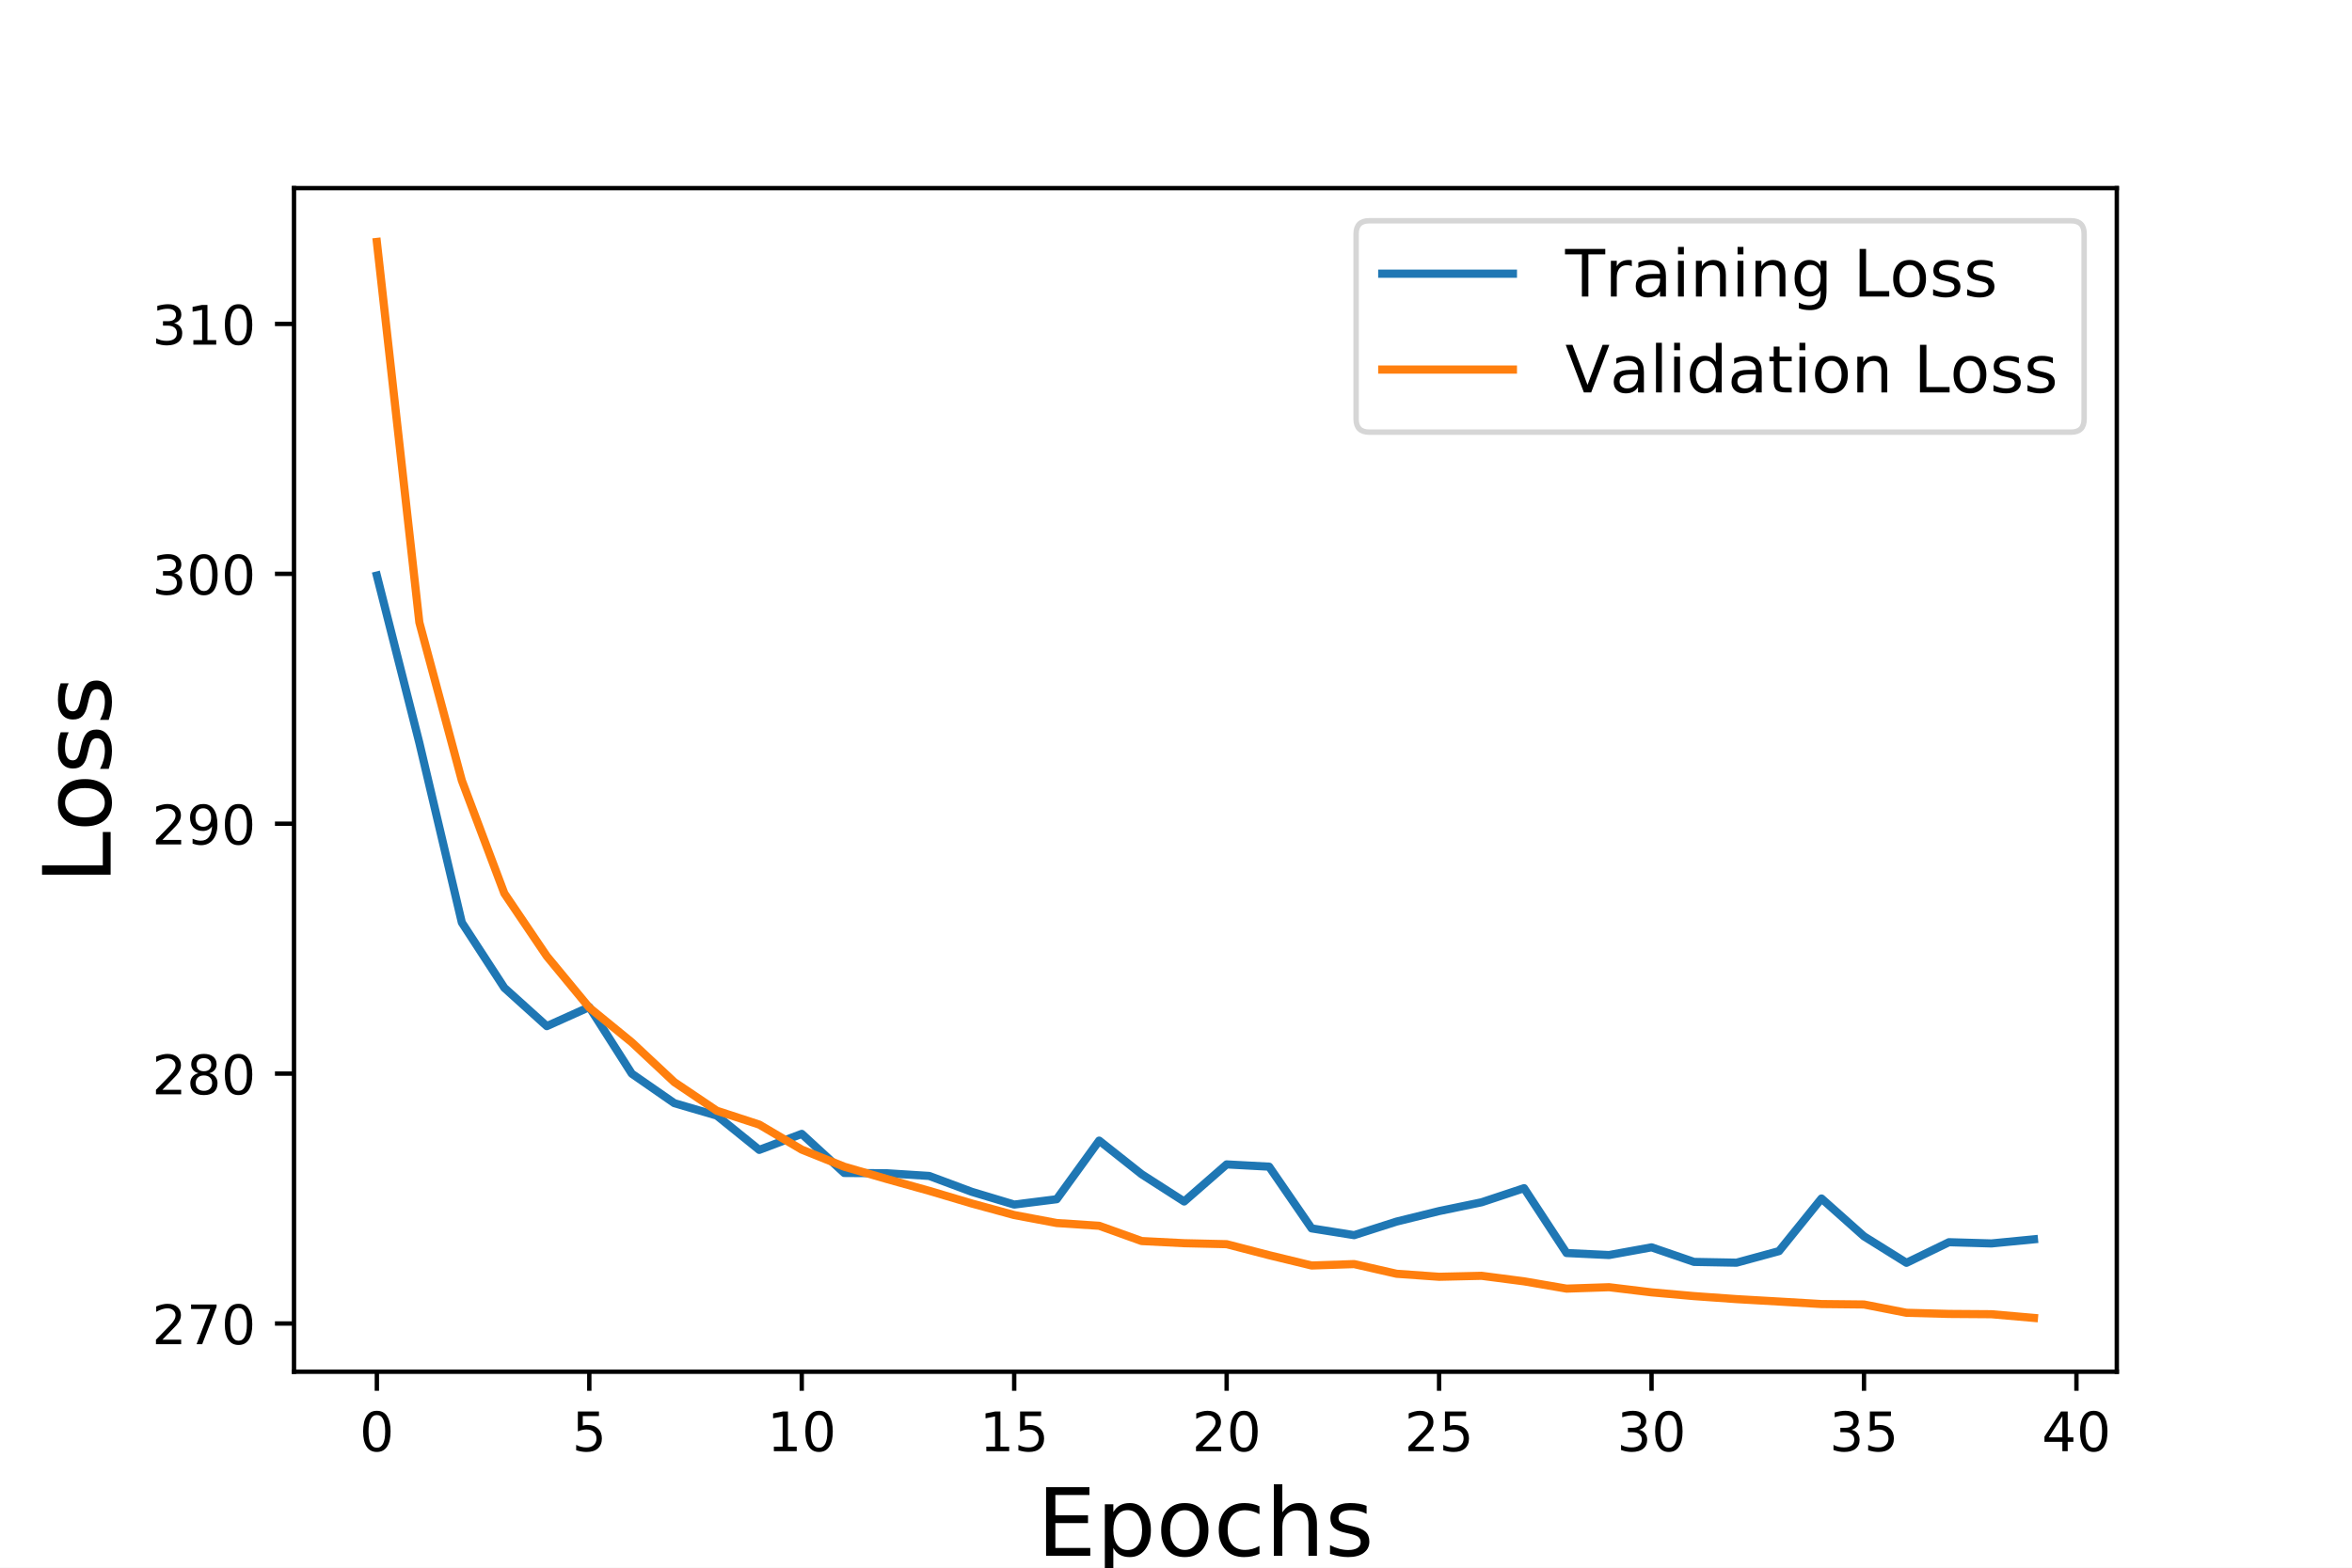
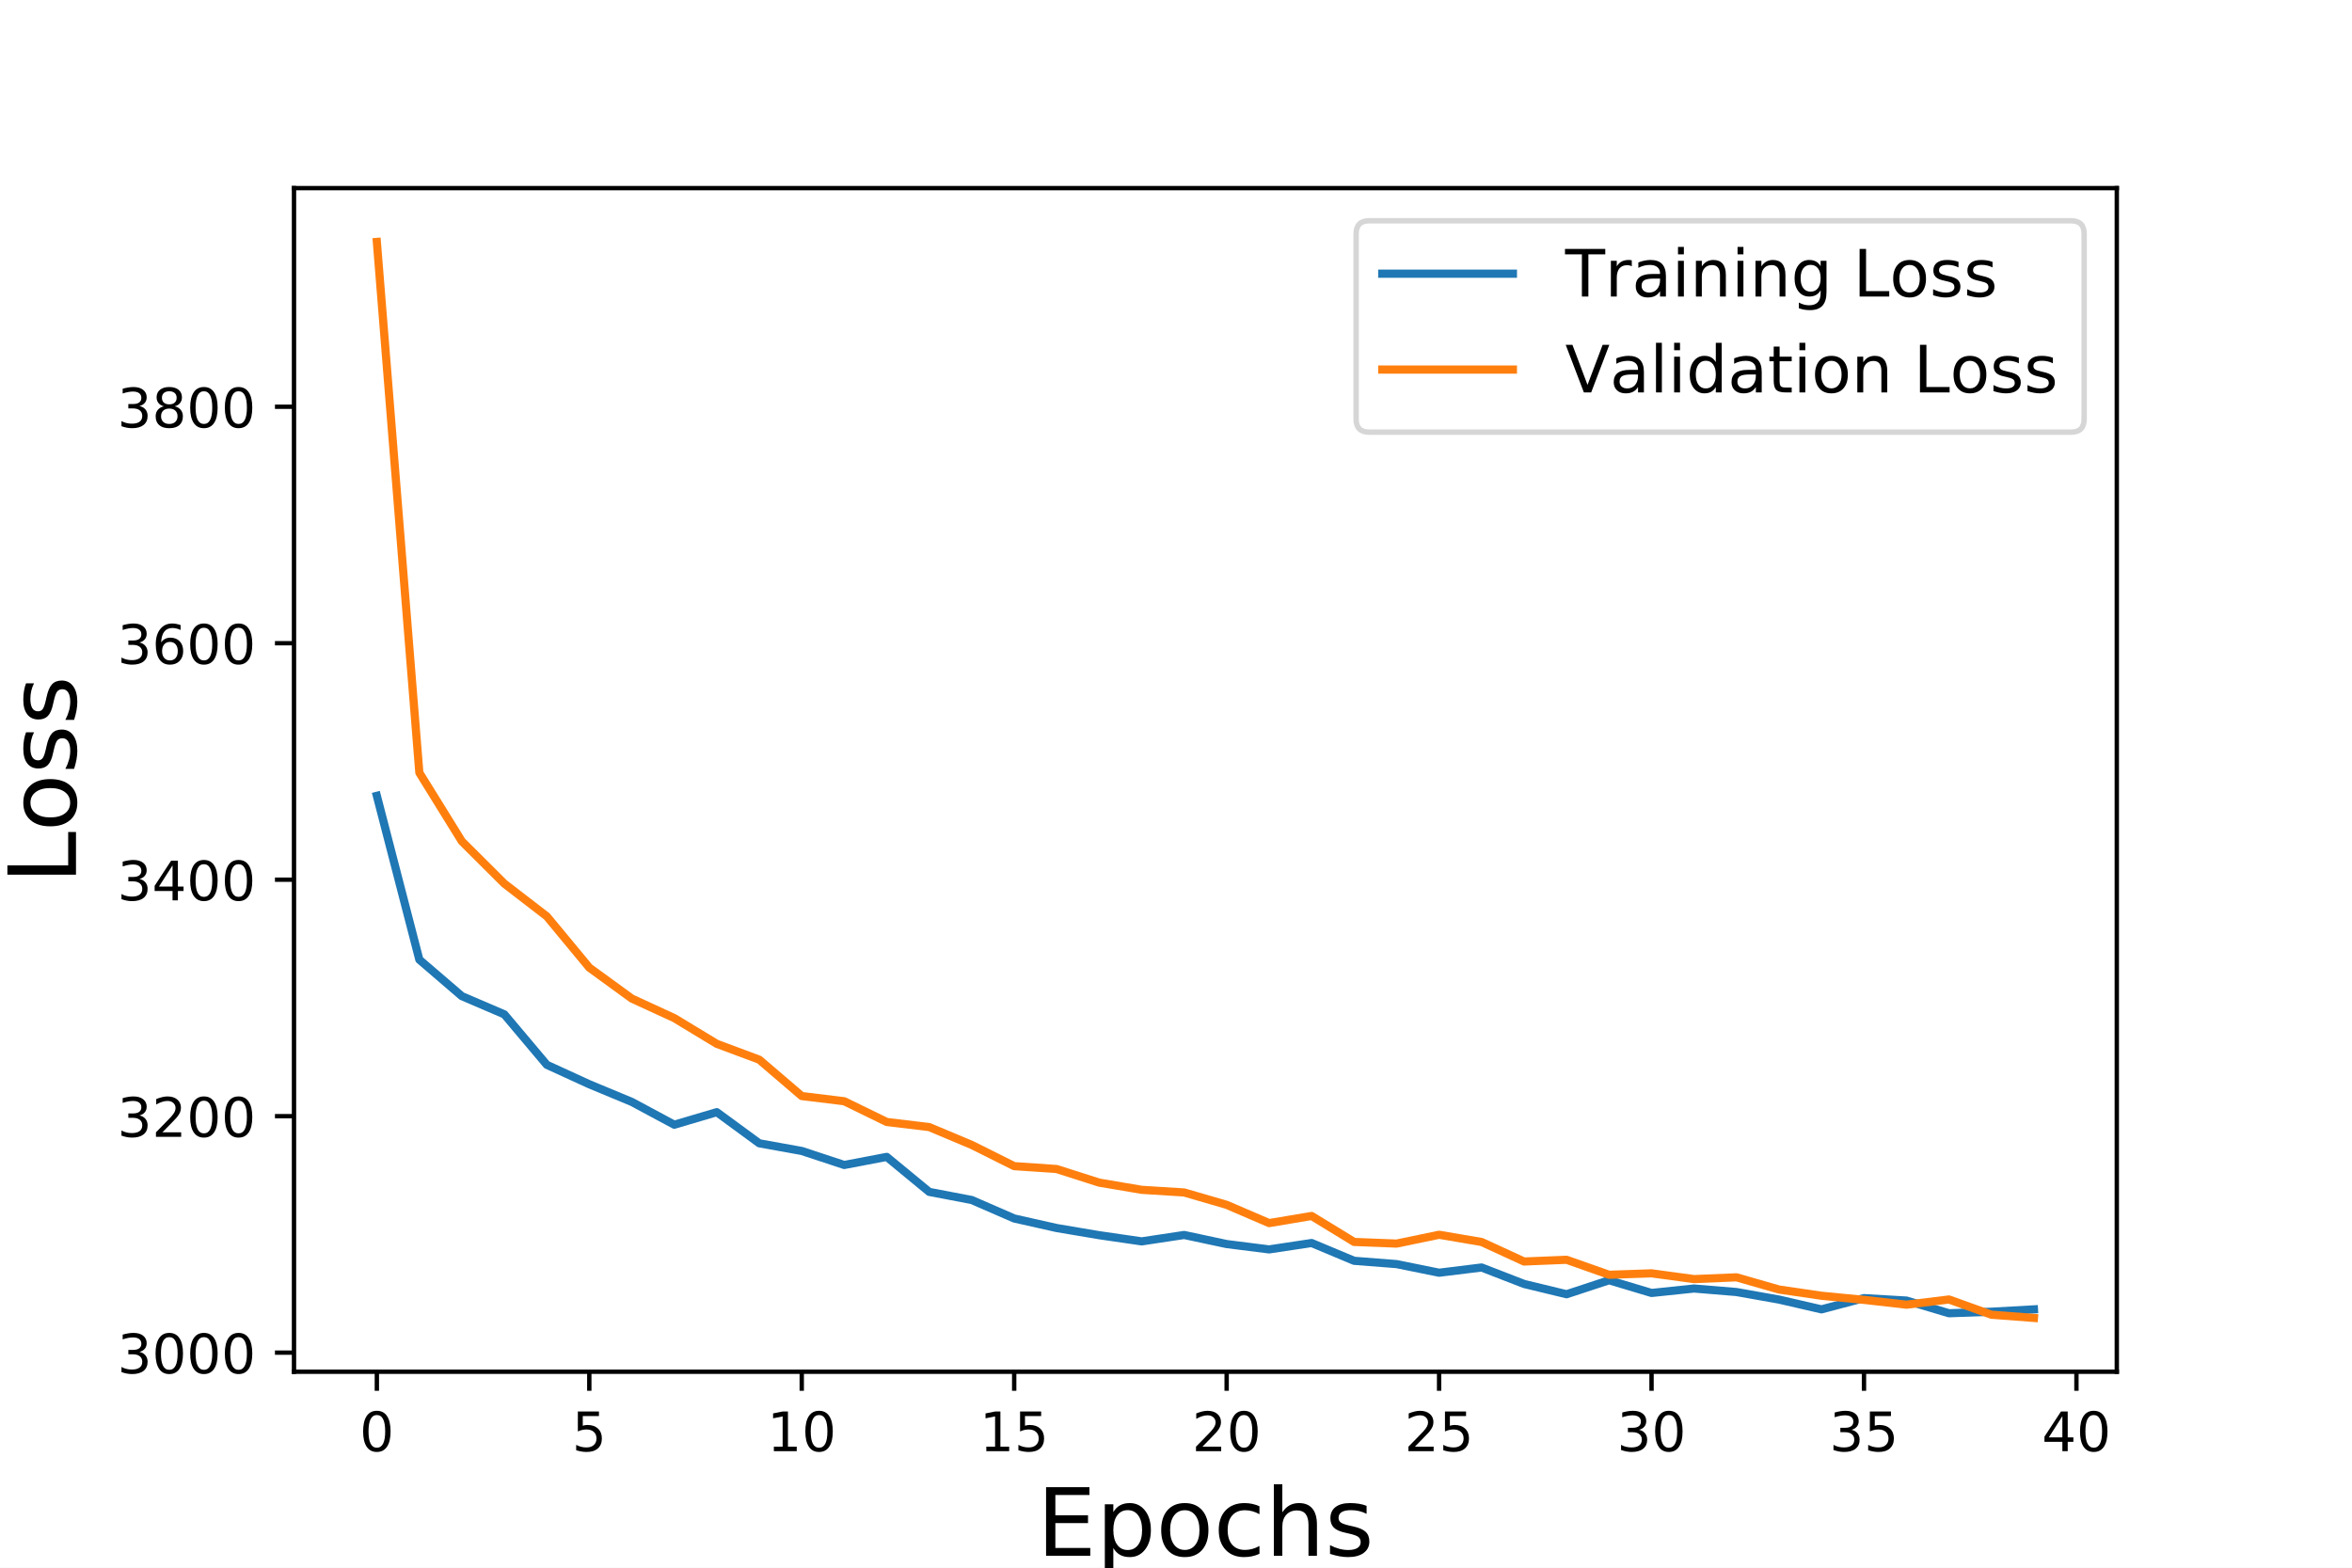
<svg xmlns="http://www.w3.org/2000/svg" xmlns:xlink="http://www.w3.org/1999/xlink" height="288pt" version="1.1" viewBox="0 0 432 288" width="432pt">
  <defs>
    <style type="text/css">
*{stroke-linecap:butt;stroke-linejoin:round;}
  </style>
  </defs>
  <g id="figure_1">
    <g id="patch_1">
      <path d="M 0 288  L 432 288  L 432 0  L 0 0  z " style="fill:#ffffff;" />
    </g>
    <g id="axes_1">
      <g id="patch_2">
        <path d="M 54 252  L 388.8 252  L 388.8 34.56  L 54 34.56  z " style="fill:#ffffff;" />
      </g>
      <g id="matplotlib.axis_1">
        <g id="xtick_1">
          <g id="line2d_1">
            <defs>
-               <path d="M 0 0  L 0 3.5  " id="ma2e6d4b0f0" style="stroke:#000000;stroke-width:0.8;" />
-             </defs>
-             <g>
-               <use style="stroke:#000000;stroke-width:0.8;" x="69.218" xlink:href="#ma2e6d4b0f0" y="252" />
+               <path d="M 0 0  L 0 3.5  " id="m8a7d06540d" style="stroke:#000000;stroke-width:0.8;" />
+             </defs>
+             <g>
+               <use style="stroke:#000000;stroke-width:0.8;" x="69.218" xlink:href="#m8a7d06540d" y="252" />
            </g>
          </g>
          <g id="text_1">
            <defs>
              <path d="M 31.781 66.406  Q 24.172 66.406 20.328 58.906  Q 16.5 51.422 16.5 36.375  Q 16.5 21.391 20.328 13.891  Q 24.172 6.391 31.781 6.391  Q 39.453 6.391 43.281 13.891  Q 47.125 21.391 47.125 36.375  Q 47.125 51.422 43.281 58.906  Q 39.453 66.406 31.781 66.406  z M 31.781 74.219  Q 44.047 74.219 50.516 64.516  Q 56.984 54.828 56.984 36.375  Q 56.984 17.969 50.516 8.266  Q 44.047 -1.422 31.781 -1.422  Q 19.531 -1.422 13.062 8.266  Q 6.594 17.969 6.594 36.375  Q 6.594 54.828 13.062 64.516  Q 19.531 74.219 31.781 74.219  z " id="DejaVuSans-48" />
            </defs>
            <g transform="translate(66.03693 266.5984)scale(0.1 -0.1)">
              <use xlink:href="#DejaVuSans-48" />
            </g>
          </g>
        </g>
        <g id="xtick_2">
          <g id="line2d_2">
            <g>
-               <use style="stroke:#000000;stroke-width:0.8;" x="108.239" xlink:href="#ma2e6d4b0f0" y="252" />
+               <use style="stroke:#000000;stroke-width:0.8;" x="108.239" xlink:href="#m8a7d06540d" y="252" />
            </g>
          </g>
          <g id="text_2">
            <defs>
              <path d="M 10.797 72.906  L 49.516 72.906  L 49.516 64.594  L 19.828 64.594  L 19.828 46.734  Q 21.969 47.469 24.109 47.828  Q 26.266 48.188 28.422 48.188  Q 40.625 48.188 47.75 41.5  Q 54.891 34.812 54.891 23.391  Q 54.891 11.625 47.562 5.094  Q 40.234 -1.422 26.906 -1.422  Q 22.312 -1.422 17.547 -0.641  Q 12.797 0.141 7.719 1.703  L 7.719 11.625  Q 12.109 9.234 16.797 8.062  Q 21.484 6.891 26.703 6.891  Q 35.156 6.891 40.078 11.328  Q 45.016 15.766 45.016 23.391  Q 45.016 31 40.078 35.438  Q 35.156 39.891 26.703 39.891  Q 22.75 39.891 18.812 39.016  Q 14.891 38.141 10.797 36.281  z " id="DejaVuSans-53" />
            </defs>
            <g transform="translate(105.0579 266.5984)scale(0.1 -0.1)">
              <use xlink:href="#DejaVuSans-53" />
            </g>
          </g>
        </g>
        <g id="xtick_3">
          <g id="line2d_3">
            <g>
-               <use style="stroke:#000000;stroke-width:0.8;" x="147.26" xlink:href="#ma2e6d4b0f0" y="252" />
+               <use style="stroke:#000000;stroke-width:0.8;" x="147.26" xlink:href="#m8a7d06540d" y="252" />
            </g>
          </g>
          <g id="text_3">
            <defs>
              <path d="M 12.406 8.297  L 28.516 8.297  L 28.516 63.922  L 10.984 60.406  L 10.984 69.391  L 28.422 72.906  L 38.281 72.906  L 38.281 8.297  L 54.391 8.297  L 54.391 0  L 12.406 0  z " id="DejaVuSans-49" />
            </defs>
            <g transform="translate(140.8976 266.5984)scale(0.1 -0.1)">
              <use xlink:href="#DejaVuSans-49" />
              <use x="63.623" xlink:href="#DejaVuSans-48" />
            </g>
          </g>
        </g>
        <g id="xtick_4">
          <g id="line2d_4">
            <g>
-               <use style="stroke:#000000;stroke-width:0.8;" x="186.281" xlink:href="#ma2e6d4b0f0" y="252" />
+               <use style="stroke:#000000;stroke-width:0.8;" x="186.281" xlink:href="#m8a7d06540d" y="252" />
            </g>
          </g>
          <g id="text_4">
            <g transform="translate(179.9186 266.5984)scale(0.1 -0.1)">
              <use xlink:href="#DejaVuSans-49" />
              <use x="63.623" xlink:href="#DejaVuSans-53" />
            </g>
          </g>
        </g>
        <g id="xtick_5">
          <g id="line2d_5">
            <g>
-               <use style="stroke:#000000;stroke-width:0.8;" x="225.302" xlink:href="#ma2e6d4b0f0" y="252" />
+               <use style="stroke:#000000;stroke-width:0.8;" x="225.302" xlink:href="#m8a7d06540d" y="252" />
            </g>
          </g>
          <g id="text_5">
            <defs>
              <path d="M 19.188 8.297  L 53.609 8.297  L 53.609 0  L 7.328 0  L 7.328 8.297  Q 12.938 14.109 22.625 23.891  Q 32.328 33.688 34.812 36.531  Q 39.547 41.844 41.422 45.531  Q 43.312 49.219 43.312 52.781  Q 43.312 58.594 39.234 62.25  Q 35.156 65.922 28.609 65.922  Q 23.969 65.922 18.812 64.312  Q 13.672 62.703 7.812 59.422  L 7.812 69.391  Q 13.766 71.781 18.938 73  Q 24.125 74.219 28.422 74.219  Q 39.75 74.219 46.484 68.547  Q 53.219 62.891 53.219 53.422  Q 53.219 48.922 51.531 44.891  Q 49.859 40.875 45.406 35.406  Q 44.188 33.984 37.641 27.219  Q 31.109 20.453 19.188 8.297  z " id="DejaVuSans-50" />
            </defs>
            <g transform="translate(218.9396 266.5984)scale(0.1 -0.1)">
              <use xlink:href="#DejaVuSans-50" />
              <use x="63.623" xlink:href="#DejaVuSans-48" />
            </g>
          </g>
        </g>
        <g id="xtick_6">
          <g id="line2d_6">
            <g>
-               <use style="stroke:#000000;stroke-width:0.8;" x="264.323" xlink:href="#ma2e6d4b0f0" y="252" />
+               <use style="stroke:#000000;stroke-width:0.8;" x="264.323" xlink:href="#m8a7d06540d" y="252" />
            </g>
          </g>
          <g id="text_6">
            <g transform="translate(257.9606 266.5984)scale(0.1 -0.1)">
              <use xlink:href="#DejaVuSans-50" />
              <use x="63.623" xlink:href="#DejaVuSans-53" />
            </g>
          </g>
        </g>
        <g id="xtick_7">
          <g id="line2d_7">
            <g>
-               <use style="stroke:#000000;stroke-width:0.8;" x="303.344" xlink:href="#ma2e6d4b0f0" y="252" />
+               <use style="stroke:#000000;stroke-width:0.8;" x="303.344" xlink:href="#m8a7d06540d" y="252" />
            </g>
          </g>
          <g id="text_7">
            <defs>
              <path d="M 40.578 39.312  Q 47.656 37.797 51.625 33  Q 55.609 28.219 55.609 21.188  Q 55.609 10.406 48.188 4.484  Q 40.766 -1.422 27.094 -1.422  Q 22.516 -1.422 17.656 -0.516  Q 12.797 0.391 7.625 2.203  L 7.625 11.719  Q 11.719 9.328 16.594 8.109  Q 21.484 6.891 26.812 6.891  Q 36.078 6.891 40.938 10.547  Q 45.797 14.203 45.797 21.188  Q 45.797 27.641 41.281 31.266  Q 36.766 34.906 28.719 34.906  L 20.219 34.906  L 20.219 43.016  L 29.109 43.016  Q 36.375 43.016 40.234 45.922  Q 44.094 48.828 44.094 54.297  Q 44.094 59.906 40.109 62.906  Q 36.141 65.922 28.719 65.922  Q 24.656 65.922 20.016 65.031  Q 15.375 64.156 9.812 62.312  L 9.812 71.094  Q 15.438 72.656 20.344 73.438  Q 25.25 74.219 29.594 74.219  Q 40.828 74.219 47.359 69.109  Q 53.906 64.016 53.906 55.328  Q 53.906 49.266 50.438 45.094  Q 46.969 40.922 40.578 39.312  z " id="DejaVuSans-51" />
            </defs>
            <g transform="translate(296.9816 266.5984)scale(0.1 -0.1)">
              <use xlink:href="#DejaVuSans-51" />
              <use x="63.623" xlink:href="#DejaVuSans-48" />
            </g>
          </g>
        </g>
        <g id="xtick_8">
          <g id="line2d_8">
            <g>
-               <use style="stroke:#000000;stroke-width:0.8;" x="342.365" xlink:href="#ma2e6d4b0f0" y="252" />
+               <use style="stroke:#000000;stroke-width:0.8;" x="342.365" xlink:href="#m8a7d06540d" y="252" />
            </g>
          </g>
          <g id="text_8">
            <g transform="translate(336.0025 266.5984)scale(0.1 -0.1)">
              <use xlink:href="#DejaVuSans-51" />
              <use x="63.623" xlink:href="#DejaVuSans-53" />
            </g>
          </g>
        </g>
        <g id="xtick_9">
          <g id="line2d_9">
            <g>
-               <use style="stroke:#000000;stroke-width:0.8;" x="381.386" xlink:href="#ma2e6d4b0f0" y="252" />
+               <use style="stroke:#000000;stroke-width:0.8;" x="381.386" xlink:href="#m8a7d06540d" y="252" />
            </g>
          </g>
          <g id="text_9">
            <defs>
              <path d="M 37.797 64.312  L 12.891 25.391  L 37.797 25.391  z M 35.203 72.906  L 47.609 72.906  L 47.609 25.391  L 58.016 25.391  L 58.016 17.188  L 47.609 17.188  L 47.609 0  L 37.797 0  L 37.797 17.188  L 4.891 17.188  L 4.891 26.703  z " id="DejaVuSans-52" />
            </defs>
            <g transform="translate(375.0235 266.5984)scale(0.1 -0.1)">
              <use xlink:href="#DejaVuSans-52" />
              <use x="63.623" xlink:href="#DejaVuSans-48" />
            </g>
          </g>
        </g>
        <g id="text_10">
          <defs>
            <path d="M 9.812 72.906  L 55.906 72.906  L 55.906 64.594  L 19.672 64.594  L 19.672 43.016  L 54.391 43.016  L 54.391 34.719  L 19.672 34.719  L 19.672 8.297  L 56.781 8.297  L 56.781 0  L 9.812 0  z " id="DejaVuSans-69" />
            <path d="M 18.109 8.203  L 18.109 -20.797  L 9.078 -20.797  L 9.078 54.688  L 18.109 54.688  L 18.109 46.391  Q 20.953 51.266 25.266 53.625  Q 29.594 56 35.594 56  Q 45.562 56 51.781 48.094  Q 58.016 40.188 58.016 27.297  Q 58.016 14.406 51.781 6.484  Q 45.562 -1.422 35.594 -1.422  Q 29.594 -1.422 25.266 0.953  Q 20.953 3.328 18.109 8.203  z M 48.688 27.297  Q 48.688 37.203 44.609 42.844  Q 40.531 48.484 33.406 48.484  Q 26.266 48.484 22.188 42.844  Q 18.109 37.203 18.109 27.297  Q 18.109 17.391 22.188 11.75  Q 26.266 6.109 33.406 6.109  Q 40.531 6.109 44.609 11.75  Q 48.688 17.391 48.688 27.297  z " id="DejaVuSans-112" />
            <path d="M 30.609 48.391  Q 23.391 48.391 19.188 42.75  Q 14.984 37.109 14.984 27.297  Q 14.984 17.484 19.156 11.844  Q 23.344 6.203 30.609 6.203  Q 37.797 6.203 41.984 11.859  Q 46.188 17.531 46.188 27.297  Q 46.188 37.016 41.984 42.703  Q 37.797 48.391 30.609 48.391  z M 30.609 56  Q 42.328 56 49.016 48.375  Q 55.719 40.766 55.719 27.297  Q 55.719 13.875 49.016 6.219  Q 42.328 -1.422 30.609 -1.422  Q 18.844 -1.422 12.172 6.219  Q 5.516 13.875 5.516 27.297  Q 5.516 40.766 12.172 48.375  Q 18.844 56 30.609 56  z " id="DejaVuSans-111" />
            <path d="M 48.781 52.594  L 48.781 44.188  Q 44.969 46.297 41.141 47.344  Q 37.312 48.391 33.406 48.391  Q 24.656 48.391 19.812 42.844  Q 14.984 37.312 14.984 27.297  Q 14.984 17.281 19.812 11.734  Q 24.656 6.203 33.406 6.203  Q 37.312 6.203 41.141 7.25  Q 44.969 8.297 48.781 10.406  L 48.781 2.094  Q 45.016 0.344 40.984 -0.531  Q 36.969 -1.422 32.422 -1.422  Q 20.062 -1.422 12.781 6.344  Q 5.516 14.109 5.516 27.297  Q 5.516 40.672 12.859 48.328  Q 20.219 56 33.016 56  Q 37.156 56 41.109 55.141  Q 45.062 54.297 48.781 52.594  z " id="DejaVuSans-99" />
            <path d="M 54.891 33.016  L 54.891 0  L 45.906 0  L 45.906 32.719  Q 45.906 40.484 42.875 44.328  Q 39.844 48.188 33.797 48.188  Q 26.516 48.188 22.312 43.547  Q 18.109 38.922 18.109 30.906  L 18.109 0  L 9.078 0  L 9.078 75.984  L 18.109 75.984  L 18.109 46.188  Q 21.344 51.125 25.703 53.562  Q 30.078 56 35.797 56  Q 45.219 56 50.047 50.172  Q 54.891 44.344 54.891 33.016  z " id="DejaVuSans-104" />
            <path d="M 44.281 53.078  L 44.281 44.578  Q 40.484 46.531 36.375 47.5  Q 32.281 48.484 27.875 48.484  Q 21.188 48.484 17.844 46.438  Q 14.5 44.391 14.5 40.281  Q 14.5 37.156 16.891 35.375  Q 19.281 33.594 26.516 31.984  L 29.594 31.297  Q 39.156 29.25 43.188 25.516  Q 47.219 21.781 47.219 15.094  Q 47.219 7.469 41.188 3.016  Q 35.156 -1.422 24.609 -1.422  Q 20.219 -1.422 15.453 -0.562  Q 10.688 0.297 5.422 2  L 5.422 11.281  Q 10.406 8.688 15.234 7.391  Q 20.062 6.109 24.812 6.109  Q 31.156 6.109 34.562 8.281  Q 37.984 10.453 37.984 14.406  Q 37.984 18.062 35.516 20.016  Q 33.062 21.969 24.703 23.781  L 21.578 24.516  Q 13.234 26.266 9.516 29.906  Q 5.812 33.547 5.812 39.891  Q 5.812 47.609 11.281 51.797  Q 16.75 56 26.812 56  Q 31.781 56 36.172 55.266  Q 40.578 54.547 44.281 53.078  z " id="DejaVuSans-115" />
          </defs>
          <g transform="translate(190.4418 285.8082)scale(0.1728 -0.1728)">
            <use xlink:href="#DejaVuSans-69" />
            <use x="63.184" xlink:href="#DejaVuSans-112" />
            <use x="126.66" xlink:href="#DejaVuSans-111" />
            <use x="187.842" xlink:href="#DejaVuSans-99" />
            <use x="242.822" xlink:href="#DejaVuSans-104" />
            <use x="306.201" xlink:href="#DejaVuSans-115" />
          </g>
        </g>
      </g>
      <g id="matplotlib.axis_2">
        <g id="ytick_1">
          <g id="line2d_10">
            <defs>
-               <path d="M 0 0  L -3.5 0  " id="m6f572618b6" style="stroke:#000000;stroke-width:0.8;" />
-             </defs>
-             <g>
-               <use style="stroke:#000000;stroke-width:0.8;" x="54" xlink:href="#m6f572618b6" y="243.144" />
+               <path d="M 0 0  L -3.5 0  " id="m93180715c0" style="stroke:#000000;stroke-width:0.8;" />
+             </defs>
+             <g>
+               <use style="stroke:#000000;stroke-width:0.8;" x="54" xlink:href="#m93180715c0" y="248.49" />
            </g>
          </g>
          <g id="text_11">
-             <defs>
-               <path d="M 8.203 72.906  L 55.078 72.906  L 55.078 68.703  L 28.609 0  L 18.312 0  L 43.219 64.594  L 8.203 64.594  z " id="DejaVuSans-55" />
-             </defs>
-             <g transform="translate(27.9125 246.9437)scale(0.1 -0.1)">
-               <use xlink:href="#DejaVuSans-50" />
-               <use x="63.623" xlink:href="#DejaVuSans-55" />
-               <use x="127.246" xlink:href="#DejaVuSans-48" />
+             <g transform="translate(21.55 252.2897)scale(0.1 -0.1)">
+               <use xlink:href="#DejaVuSans-51" />
+               <use x="63.623" xlink:href="#DejaVuSans-48" />
+               <use x="127.246" xlink:href="#DejaVuSans-48" />
+               <use x="190.869" xlink:href="#DejaVuSans-48" />
            </g>
          </g>
        </g>
        <g id="ytick_2">
          <g id="line2d_11">
            <g>
-               <use style="stroke:#000000;stroke-width:0.8;" x="54" xlink:href="#m6f572618b6" y="197.236" />
+               <use style="stroke:#000000;stroke-width:0.8;" x="54" xlink:href="#m93180715c0" y="205.049" />
            </g>
          </g>
          <g id="text_12">
-             <defs>
-               <path d="M 31.781 34.625  Q 24.75 34.625 20.719 30.859  Q 16.703 27.094 16.703 20.516  Q 16.703 13.922 20.719 10.156  Q 24.75 6.391 31.781 6.391  Q 38.812 6.391 42.859 10.172  Q 46.922 13.969 46.922 20.516  Q 46.922 27.094 42.891 30.859  Q 38.875 34.625 31.781 34.625  z M 21.922 38.812  Q 15.578 40.375 12.031 44.719  Q 8.5 49.078 8.5 55.328  Q 8.5 64.062 14.719 69.141  Q 20.953 74.219 31.781 74.219  Q 42.672 74.219 48.875 69.141  Q 55.078 64.062 55.078 55.328  Q 55.078 49.078 51.531 44.719  Q 48 40.375 41.703 38.812  Q 48.828 37.156 52.797 32.312  Q 56.781 27.484 56.781 20.516  Q 56.781 9.906 50.312 4.234  Q 43.844 -1.422 31.781 -1.422  Q 19.734 -1.422 13.25 4.234  Q 6.781 9.906 6.781 20.516  Q 6.781 27.484 10.781 32.312  Q 14.797 37.156 21.922 38.812  z M 18.312 54.391  Q 18.312 48.734 21.844 45.562  Q 25.391 42.391 31.781 42.391  Q 38.141 42.391 41.719 45.562  Q 45.312 48.734 45.312 54.391  Q 45.312 60.062 41.719 63.234  Q 38.141 66.406 31.781 66.406  Q 25.391 66.406 21.844 63.234  Q 18.312 60.062 18.312 54.391  z " id="DejaVuSans-56" />
-             </defs>
-             <g transform="translate(27.9125 201.0352)scale(0.1 -0.1)">
-               <use xlink:href="#DejaVuSans-50" />
-               <use x="63.623" xlink:href="#DejaVuSans-56" />
-               <use x="127.246" xlink:href="#DejaVuSans-48" />
+             <g transform="translate(21.55 208.8478)scale(0.1 -0.1)">
+               <use xlink:href="#DejaVuSans-51" />
+               <use x="63.623" xlink:href="#DejaVuSans-50" />
+               <use x="127.246" xlink:href="#DejaVuSans-48" />
+               <use x="190.869" xlink:href="#DejaVuSans-48" />
            </g>
          </g>
        </g>
        <g id="ytick_3">
          <g id="line2d_12">
            <g>
-               <use style="stroke:#000000;stroke-width:0.8;" x="54" xlink:href="#m6f572618b6" y="151.328" />
+               <use style="stroke:#000000;stroke-width:0.8;" x="54" xlink:href="#m93180715c0" y="161.607" />
            </g>
          </g>
          <g id="text_13">
-             <defs>
-               <path d="M 10.984 1.516  L 10.984 10.5  Q 14.703 8.734 18.5 7.812  Q 22.312 6.891 25.984 6.891  Q 35.75 6.891 40.891 13.453  Q 46.047 20.016 46.781 33.406  Q 43.953 29.203 39.594 26.953  Q 35.25 24.703 29.984 24.703  Q 19.047 24.703 12.672 31.312  Q 6.297 37.938 6.297 49.422  Q 6.297 60.641 12.938 67.422  Q 19.578 74.219 30.609 74.219  Q 43.266 74.219 49.922 64.516  Q 56.594 54.828 56.594 36.375  Q 56.594 19.141 48.406 8.859  Q 40.234 -1.422 26.422 -1.422  Q 22.703 -1.422 18.891 -0.688  Q 15.094 0.047 10.984 1.516  z M 30.609 32.422  Q 37.25 32.422 41.125 36.953  Q 45.016 41.5 45.016 49.422  Q 45.016 57.281 41.125 61.844  Q 37.25 66.406 30.609 66.406  Q 23.969 66.406 20.094 61.844  Q 16.219 57.281 16.219 49.422  Q 16.219 41.5 20.094 36.953  Q 23.969 32.422 30.609 32.422  z " id="DejaVuSans-57" />
-             </defs>
-             <g transform="translate(27.9125 155.1268)scale(0.1 -0.1)">
-               <use xlink:href="#DejaVuSans-50" />
-               <use x="63.623" xlink:href="#DejaVuSans-57" />
-               <use x="127.246" xlink:href="#DejaVuSans-48" />
+             <g transform="translate(21.55 165.4059)scale(0.1 -0.1)">
+               <use xlink:href="#DejaVuSans-51" />
+               <use x="63.623" xlink:href="#DejaVuSans-52" />
+               <use x="127.246" xlink:href="#DejaVuSans-48" />
+               <use x="190.869" xlink:href="#DejaVuSans-48" />
            </g>
          </g>
        </g>
        <g id="ytick_4">
          <g id="line2d_13">
            <g>
-               <use style="stroke:#000000;stroke-width:0.8;" x="54" xlink:href="#m6f572618b6" y="105.419" />
+               <use style="stroke:#000000;stroke-width:0.8;" x="54" xlink:href="#m93180715c0" y="118.165" />
            </g>
          </g>
          <g id="text_14">
-             <g transform="translate(27.9125 109.2183)scale(0.1 -0.1)">
-               <use xlink:href="#DejaVuSans-51" />
-               <use x="63.623" xlink:href="#DejaVuSans-48" />
-               <use x="127.246" xlink:href="#DejaVuSans-48" />
+             <defs>
+               <path d="M 33.016 40.375  Q 26.375 40.375 22.484 35.828  Q 18.609 31.297 18.609 23.391  Q 18.609 15.531 22.484 10.953  Q 26.375 6.391 33.016 6.391  Q 39.656 6.391 43.531 10.953  Q 47.406 15.531 47.406 23.391  Q 47.406 31.297 43.531 35.828  Q 39.656 40.375 33.016 40.375  z M 52.594 71.297  L 52.594 62.312  Q 48.875 64.062 45.094 64.984  Q 41.312 65.922 37.594 65.922  Q 27.828 65.922 22.672 59.328  Q 17.531 52.734 16.797 39.406  Q 19.672 43.656 24.016 45.922  Q 28.375 48.188 33.594 48.188  Q 44.578 48.188 50.953 41.516  Q 57.328 34.859 57.328 23.391  Q 57.328 12.156 50.688 5.359  Q 44.047 -1.422 33.016 -1.422  Q 20.359 -1.422 13.672 8.266  Q 6.984 17.969 6.984 36.375  Q 6.984 53.656 15.188 63.938  Q 23.391 74.219 37.203 74.219  Q 40.922 74.219 44.703 73.484  Q 48.484 72.75 52.594 71.297  z " id="DejaVuSans-54" />
+             </defs>
+             <g transform="translate(21.55 121.9641)scale(0.1 -0.1)">
+               <use xlink:href="#DejaVuSans-51" />
+               <use x="63.623" xlink:href="#DejaVuSans-54" />
+               <use x="127.246" xlink:href="#DejaVuSans-48" />
+               <use x="190.869" xlink:href="#DejaVuSans-48" />
            </g>
          </g>
        </g>
        <g id="ytick_5">
          <g id="line2d_14">
            <g>
-               <use style="stroke:#000000;stroke-width:0.8;" x="54" xlink:href="#m6f572618b6" y="59.511" />
+               <use style="stroke:#000000;stroke-width:0.8;" x="54" xlink:href="#m93180715c0" y="74.723" />
            </g>
          </g>
          <g id="text_15">
-             <g transform="translate(27.9125 63.30986)scale(0.1 -0.1)">
-               <use xlink:href="#DejaVuSans-51" />
-               <use x="63.623" xlink:href="#DejaVuSans-49" />
-               <use x="127.246" xlink:href="#DejaVuSans-48" />
+             <defs>
+               <path d="M 31.781 34.625  Q 24.75 34.625 20.719 30.859  Q 16.703 27.094 16.703 20.516  Q 16.703 13.922 20.719 10.156  Q 24.75 6.391 31.781 6.391  Q 38.812 6.391 42.859 10.172  Q 46.922 13.969 46.922 20.516  Q 46.922 27.094 42.891 30.859  Q 38.875 34.625 31.781 34.625  z M 21.922 38.812  Q 15.578 40.375 12.031 44.719  Q 8.5 49.078 8.5 55.328  Q 8.5 64.062 14.719 69.141  Q 20.953 74.219 31.781 74.219  Q 42.672 74.219 48.875 69.141  Q 55.078 64.062 55.078 55.328  Q 55.078 49.078 51.531 44.719  Q 48 40.375 41.703 38.812  Q 48.828 37.156 52.797 32.312  Q 56.781 27.484 56.781 20.516  Q 56.781 9.906 50.312 4.234  Q 43.844 -1.422 31.781 -1.422  Q 19.734 -1.422 13.25 4.234  Q 6.781 9.906 6.781 20.516  Q 6.781 27.484 10.781 32.312  Q 14.797 37.156 21.922 38.812  z M 18.312 54.391  Q 18.312 48.734 21.844 45.562  Q 25.391 42.391 31.781 42.391  Q 38.141 42.391 41.719 45.562  Q 45.312 48.734 45.312 54.391  Q 45.312 60.062 41.719 63.234  Q 38.141 66.406 31.781 66.406  Q 25.391 66.406 21.844 63.234  Q 18.312 60.062 18.312 54.391  z " id="DejaVuSans-56" />
+             </defs>
+             <g transform="translate(21.55 78.52221)scale(0.1 -0.1)">
+               <use xlink:href="#DejaVuSans-51" />
+               <use x="63.623" xlink:href="#DejaVuSans-56" />
+               <use x="127.246" xlink:href="#DejaVuSans-48" />
+               <use x="190.869" xlink:href="#DejaVuSans-48" />
            </g>
          </g>
        </g>
        <g id="text_16">
          <defs>
            <path d="M 9.812 72.906  L 19.672 72.906  L 19.672 8.297  L 55.172 8.297  L 55.172 0  L 9.812 0  z " id="DejaVuSans-76" />
          </defs>
-           <g transform="translate(20.3188 162.3811)rotate(-90)scale(0.1728 -0.1728)">
+           <g transform="translate(13.9563 162.3811)rotate(-90)scale(0.1728 -0.1728)">
            <use xlink:href="#DejaVuSans-76" />
            <use x="55.697" xlink:href="#DejaVuSans-111" />
            <use x="116.879" xlink:href="#DejaVuSans-115" />
            <use x="168.979" xlink:href="#DejaVuSans-115" />
          </g>
        </g>
      </g>
      <g id="line2d_15">
-         <path clip-path="url(#pd2299f48ad)" d="M 69.218 105.733  L 77.022 136.47  L 84.827 169.476  L 92.631 181.469  L 100.435 188.511  L 108.239 185.005  L 116.043 197.246  L 123.848 202.661  L 131.652 204.943  L 139.456 211.245  L 147.26 208.305  L 155.064 215.485  L 162.869 215.539  L 170.673 216.033  L 178.477 218.942  L 186.281 221.291  L 194.085 220.312  L 201.89 209.543  L 209.694 215.721  L 217.498 220.729  L 225.302 213.913  L 233.106 214.329  L 240.91 225.669  L 248.715 226.911  L 256.519 224.415  L 264.323 222.489  L 272.127 220.873  L 279.931 218.28  L 287.736 230.193  L 295.54 230.562  L 303.344 229.148  L 311.148 231.824  L 318.952 231.969  L 326.757 229.844  L 334.561 220.178  L 342.365 227.123  L 350.169 231.992  L 357.973 228.206  L 365.778 228.433  L 373.582 227.672  " style="fill:none;stroke:#1f77b4;stroke-linecap:square;stroke-width:1.5;" />
+         <path clip-path="url(#p5fc07a68ba)" d="M 69.218 146.201  L 77.022 176.299  L 84.827 183.001  L 92.631 186.347  L 100.435 195.615  L 108.239 199.191  L 116.043 202.434  L 123.848 206.621  L 131.652 204.316  L 139.456 210.037  L 147.26 211.444  L 155.064 214.019  L 162.869 212.532  L 170.673 218.962  L 178.477 220.452  L 186.281 223.847  L 194.085 225.603  L 201.89 226.919  L 209.694 228.054  L 217.498 226.877  L 225.302 228.546  L 233.106 229.53  L 240.91 228.353  L 248.715 231.623  L 256.519 232.229  L 264.323 233.812  L 272.127 232.85  L 279.931 235.876  L 287.736 237.765  L 295.54 235.194  L 303.344 237.532  L 311.148 236.715  L 318.952 237.359  L 326.757 238.745  L 334.561 240.545  L 342.365 238.476  L 350.169 238.927  L 357.973 241.258  L 365.778 240.978  L 373.582 240.542  " style="fill:none;stroke:#1f77b4;stroke-linecap:square;stroke-width:1.5;" />
      </g>
      <g id="line2d_16">
-         <path clip-path="url(#pd2299f48ad)" d="M 69.218 44.444  L 77.022 114.336  L 84.827 143.387  L 92.631 164.116  L 100.435 175.659  L 108.239 185.112  L 116.043 191.488  L 123.848 198.795  L 131.652 204.05  L 139.456 206.599  L 147.26 211.197  L 155.064 214.333  L 162.869 216.592  L 170.673 218.769  L 178.477 221.091  L 186.281 223.217  L 194.085 224.681  L 201.89 225.191  L 209.694 227.992  L 217.498 228.389  L 225.302 228.569  L 233.106 230.594  L 240.91 232.485  L 248.715 232.227  L 256.519 234.004  L 264.323 234.558  L 272.127 234.379  L 279.931 235.395  L 287.736 236.734  L 295.54 236.473  L 303.344 237.417  L 311.148 238.108  L 318.952 238.662  L 326.757 239.108  L 334.561 239.566  L 342.365 239.648  L 350.169 241.172  L 357.973 241.381  L 365.778 241.436  L 373.582 242.116  " style="fill:none;stroke:#ff7f0e;stroke-linecap:square;stroke-width:1.5;" />
+         <path clip-path="url(#p5fc07a68ba)" d="M 69.218 44.444  L 77.022 141.949  L 84.827 154.553  L 92.631 162.328  L 100.435 168.341  L 108.239 177.764  L 116.043 183.445  L 123.848 187.037  L 131.652 191.762  L 139.456 194.674  L 147.26 201.354  L 155.064 202.309  L 162.869 206.118  L 170.673 207.055  L 178.477 210.334  L 186.281 214.231  L 194.085 214.765  L 201.89 217.259  L 209.694 218.582  L 217.498 219.067  L 225.302 221.339  L 233.106 224.695  L 240.91 223.387  L 248.715 228.158  L 256.519 228.46  L 264.323 226.838  L 272.127 228.165  L 279.931 231.752  L 287.736 231.434  L 295.54 234.189  L 303.344 233.924  L 311.148 234.985  L 318.952 234.656  L 326.757 236.899  L 334.561 238.043  L 342.365 238.799  L 350.169 239.683  L 357.973 238.727  L 365.778 241.528  L 373.582 242.116  " style="fill:none;stroke:#ff7f0e;stroke-linecap:square;stroke-width:1.5;" />
      </g>
      <g id="patch_3">
        <path d="M 54 252  L 54 34.56  " style="fill:none;stroke:#000000;stroke-linecap:square;stroke-linejoin:miter;stroke-width:0.8;" />
      </g>
      <g id="patch_4">
        <path d="M 388.8 252  L 388.8 34.56  " style="fill:none;stroke:#000000;stroke-linecap:square;stroke-linejoin:miter;stroke-width:0.8;" />
      </g>
      <g id="patch_5">
        <path d="M 54 252  L 388.8 252  " style="fill:none;stroke:#000000;stroke-linecap:square;stroke-linejoin:miter;stroke-width:0.8;" />
      </g>
      <g id="patch_6">
        <path d="M 54 34.56  L 388.8 34.56  " style="fill:none;stroke:#000000;stroke-linecap:square;stroke-linejoin:miter;stroke-width:0.8;" />
      </g>
      <g id="legend_1">
        <g id="patch_7">
          <path d="M 251.482 79.388  L 380.4 79.388  Q 382.8 79.388 382.8 76.987  L 382.8 42.96  Q 382.8 40.56 380.4 40.56  L 251.482 40.56  Q 249.083 40.56 249.083 42.96  L 249.083 76.987  Q 249.083 79.388 251.482 79.388  z " style="fill:#ffffff;opacity:0.8;stroke:#cccccc;stroke-linejoin:miter;" />
        </g>
        <g id="line2d_17">
          <path d="M 253.882 50.278  L 277.882 50.278  " style="fill:none;stroke:#1f77b4;stroke-linecap:square;stroke-width:1.5;" />
        </g>
        <g id="line2d_18" />
        <g id="text_17">
          <defs>
            <path d="M -0.297 72.906  L 61.375 72.906  L 61.375 64.594  L 35.5 64.594  L 35.5 0  L 25.594 0  L 25.594 64.594  L -0.297 64.594  z " id="DejaVuSans-84" />
            <path d="M 41.109 46.297  Q 39.594 47.172 37.812 47.578  Q 36.031 48 33.891 48  Q 26.266 48 22.188 43.047  Q 18.109 38.094 18.109 28.812  L 18.109 0  L 9.078 0  L 9.078 54.688  L 18.109 54.688  L 18.109 46.188  Q 20.953 51.172 25.484 53.578  Q 30.031 56 36.531 56  Q 37.453 56 38.578 55.875  Q 39.703 55.766 41.062 55.516  z " id="DejaVuSans-114" />
            <path d="M 34.281 27.484  Q 23.391 27.484 19.188 25  Q 14.984 22.516 14.984 16.5  Q 14.984 11.719 18.141 8.906  Q 21.297 6.109 26.703 6.109  Q 34.188 6.109 38.703 11.406  Q 43.219 16.703 43.219 25.484  L 43.219 27.484  z M 52.203 31.203  L 52.203 0  L 43.219 0  L 43.219 8.297  Q 40.141 3.328 35.547 0.953  Q 30.953 -1.422 24.312 -1.422  Q 15.922 -1.422 10.953 3.297  Q 6 8.016 6 15.922  Q 6 25.141 12.172 29.828  Q 18.359 34.516 30.609 34.516  L 43.219 34.516  L 43.219 35.406  Q 43.219 41.609 39.141 45  Q 35.062 48.391 27.688 48.391  Q 23 48.391 18.547 47.266  Q 14.109 46.141 10.016 43.891  L 10.016 52.203  Q 14.938 54.109 19.578 55.047  Q 24.219 56 28.609 56  Q 40.484 56 46.344 49.844  Q 52.203 43.703 52.203 31.203  z " id="DejaVuSans-97" />
            <path d="M 9.422 54.688  L 18.406 54.688  L 18.406 0  L 9.422 0  z M 9.422 75.984  L 18.406 75.984  L 18.406 64.594  L 9.422 64.594  z " id="DejaVuSans-105" />
            <path d="M 54.891 33.016  L 54.891 0  L 45.906 0  L 45.906 32.719  Q 45.906 40.484 42.875 44.328  Q 39.844 48.188 33.797 48.188  Q 26.516 48.188 22.312 43.547  Q 18.109 38.922 18.109 30.906  L 18.109 0  L 9.078 0  L 9.078 54.688  L 18.109 54.688  L 18.109 46.188  Q 21.344 51.125 25.703 53.562  Q 30.078 56 35.797 56  Q 45.219 56 50.047 50.172  Q 54.891 44.344 54.891 33.016  z " id="DejaVuSans-110" />
            <path d="M 45.406 27.984  Q 45.406 37.75 41.375 43.109  Q 37.359 48.484 30.078 48.484  Q 22.859 48.484 18.828 43.109  Q 14.797 37.75 14.797 27.984  Q 14.797 18.266 18.828 12.891  Q 22.859 7.516 30.078 7.516  Q 37.359 7.516 41.375 12.891  Q 45.406 18.266 45.406 27.984  z M 54.391 6.781  Q 54.391 -7.172 48.188 -13.984  Q 42 -20.797 29.203 -20.797  Q 24.469 -20.797 20.266 -20.094  Q 16.062 -19.391 12.109 -17.922  L 12.109 -9.188  Q 16.062 -11.328 19.922 -12.344  Q 23.781 -13.375 27.781 -13.375  Q 36.625 -13.375 41.016 -8.766  Q 45.406 -4.156 45.406 5.172  L 45.406 9.625  Q 42.625 4.781 38.281 2.391  Q 33.938 0 27.875 0  Q 17.828 0 11.672 7.656  Q 5.516 15.328 5.516 27.984  Q 5.516 40.672 11.672 48.328  Q 17.828 56 27.875 56  Q 33.938 56 38.281 53.609  Q 42.625 51.219 45.406 46.391  L 45.406 54.688  L 54.391 54.688  z " id="DejaVuSans-103" />
            <path id="DejaVuSans-32" />
          </defs>
          <g transform="translate(287.4825 54.47812)scale(0.12 -0.12)">
            <use xlink:href="#DejaVuSans-84" />
            <use x="60.865" xlink:href="#DejaVuSans-114" />
            <use x="101.979" xlink:href="#DejaVuSans-97" />
            <use x="163.258" xlink:href="#DejaVuSans-105" />
            <use x="191.041" xlink:href="#DejaVuSans-110" />
            <use x="254.42" xlink:href="#DejaVuSans-105" />
            <use x="282.203" xlink:href="#DejaVuSans-110" />
            <use x="345.582" xlink:href="#DejaVuSans-103" />
            <use x="409.059" xlink:href="#DejaVuSans-32" />
            <use x="440.846" xlink:href="#DejaVuSans-76" />
            <use x="496.543" xlink:href="#DejaVuSans-111" />
            <use x="557.725" xlink:href="#DejaVuSans-115" />
            <use x="609.824" xlink:href="#DejaVuSans-115" />
          </g>
        </g>
        <g id="line2d_19">
          <path d="M 253.882 67.892  L 277.882 67.892  " style="fill:none;stroke:#ff7f0e;stroke-linecap:square;stroke-width:1.5;" />
        </g>
        <g id="line2d_20" />
        <g id="text_18">
          <defs>
            <path d="M 28.609 0  L 0.781 72.906  L 11.078 72.906  L 34.188 11.531  L 57.328 72.906  L 67.578 72.906  L 39.797 0  z " id="DejaVuSans-86" />
            <path d="M 9.422 75.984  L 18.406 75.984  L 18.406 0  L 9.422 0  z " id="DejaVuSans-108" />
            <path d="M 45.406 46.391  L 45.406 75.984  L 54.391 75.984  L 54.391 0  L 45.406 0  L 45.406 8.203  Q 42.578 3.328 38.25 0.953  Q 33.938 -1.422 27.875 -1.422  Q 17.969 -1.422 11.734 6.484  Q 5.516 14.406 5.516 27.297  Q 5.516 40.188 11.734 48.094  Q 17.969 56 27.875 56  Q 33.938 56 38.25 53.625  Q 42.578 51.266 45.406 46.391  z M 14.797 27.297  Q 14.797 17.391 18.875 11.75  Q 22.953 6.109 30.078 6.109  Q 37.203 6.109 41.297 11.75  Q 45.406 17.391 45.406 27.297  Q 45.406 37.203 41.297 42.844  Q 37.203 48.484 30.078 48.484  Q 22.953 48.484 18.875 42.844  Q 14.797 37.203 14.797 27.297  z " id="DejaVuSans-100" />
            <path d="M 18.312 70.219  L 18.312 54.688  L 36.812 54.688  L 36.812 47.703  L 18.312 47.703  L 18.312 18.016  Q 18.312 11.328 20.141 9.422  Q 21.969 7.516 27.594 7.516  L 36.812 7.516  L 36.812 0  L 27.594 0  Q 17.188 0 13.234 3.875  Q 9.281 7.766 9.281 18.016  L 9.281 47.703  L 2.688 47.703  L 2.688 54.688  L 9.281 54.688  L 9.281 70.219  z " id="DejaVuSans-116" />
          </defs>
          <g transform="translate(287.4825 72.09188)scale(0.12 -0.12)">
            <use xlink:href="#DejaVuSans-86" />
            <use x="68.299" xlink:href="#DejaVuSans-97" />
            <use x="129.578" xlink:href="#DejaVuSans-108" />
            <use x="157.361" xlink:href="#DejaVuSans-105" />
            <use x="185.145" xlink:href="#DejaVuSans-100" />
            <use x="248.621" xlink:href="#DejaVuSans-97" />
            <use x="309.9" xlink:href="#DejaVuSans-116" />
            <use x="349.109" xlink:href="#DejaVuSans-105" />
            <use x="376.893" xlink:href="#DejaVuSans-111" />
            <use x="438.074" xlink:href="#DejaVuSans-110" />
            <use x="501.453" xlink:href="#DejaVuSans-32" />
            <use x="533.24" xlink:href="#DejaVuSans-76" />
            <use x="588.938" xlink:href="#DejaVuSans-111" />
            <use x="650.119" xlink:href="#DejaVuSans-115" />
            <use x="702.219" xlink:href="#DejaVuSans-115" />
          </g>
        </g>
      </g>
    </g>
  </g>
  <defs>
-     <clipPath id="pd2299f48ad">
+     <clipPath id="p5fc07a68ba">
      <rect height="217.44" width="334.8" x="54" y="34.56" />
    </clipPath>
  </defs>
</svg>
